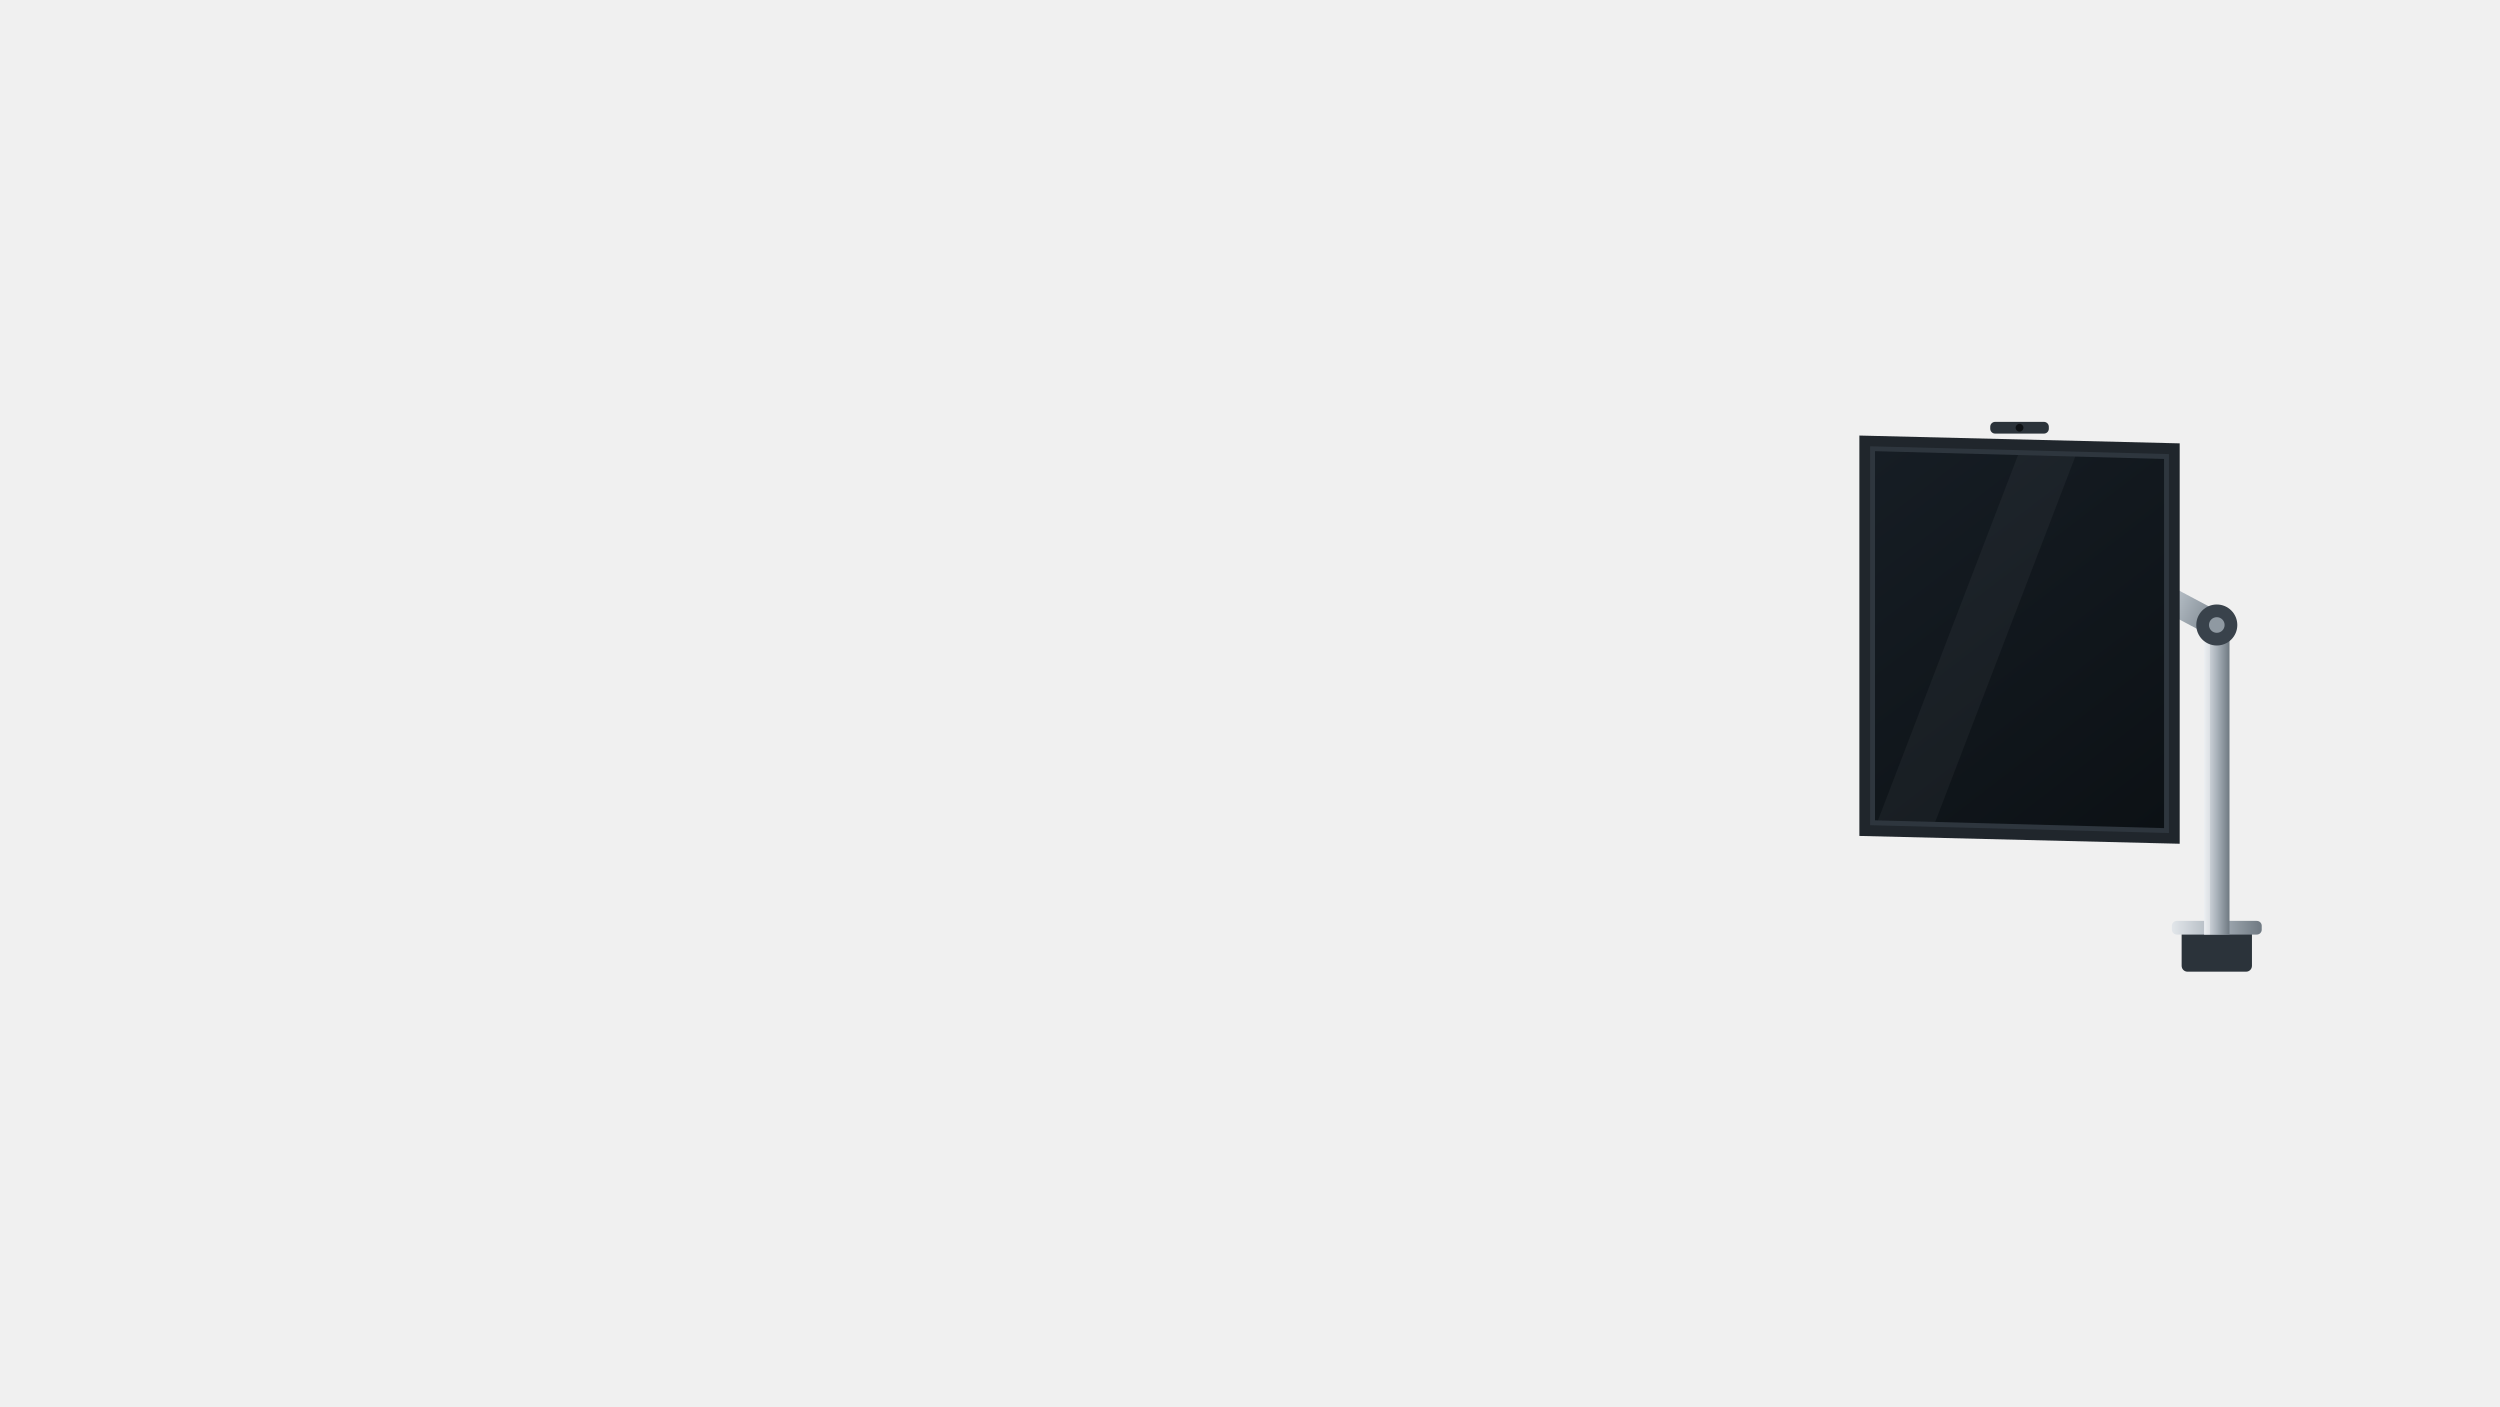
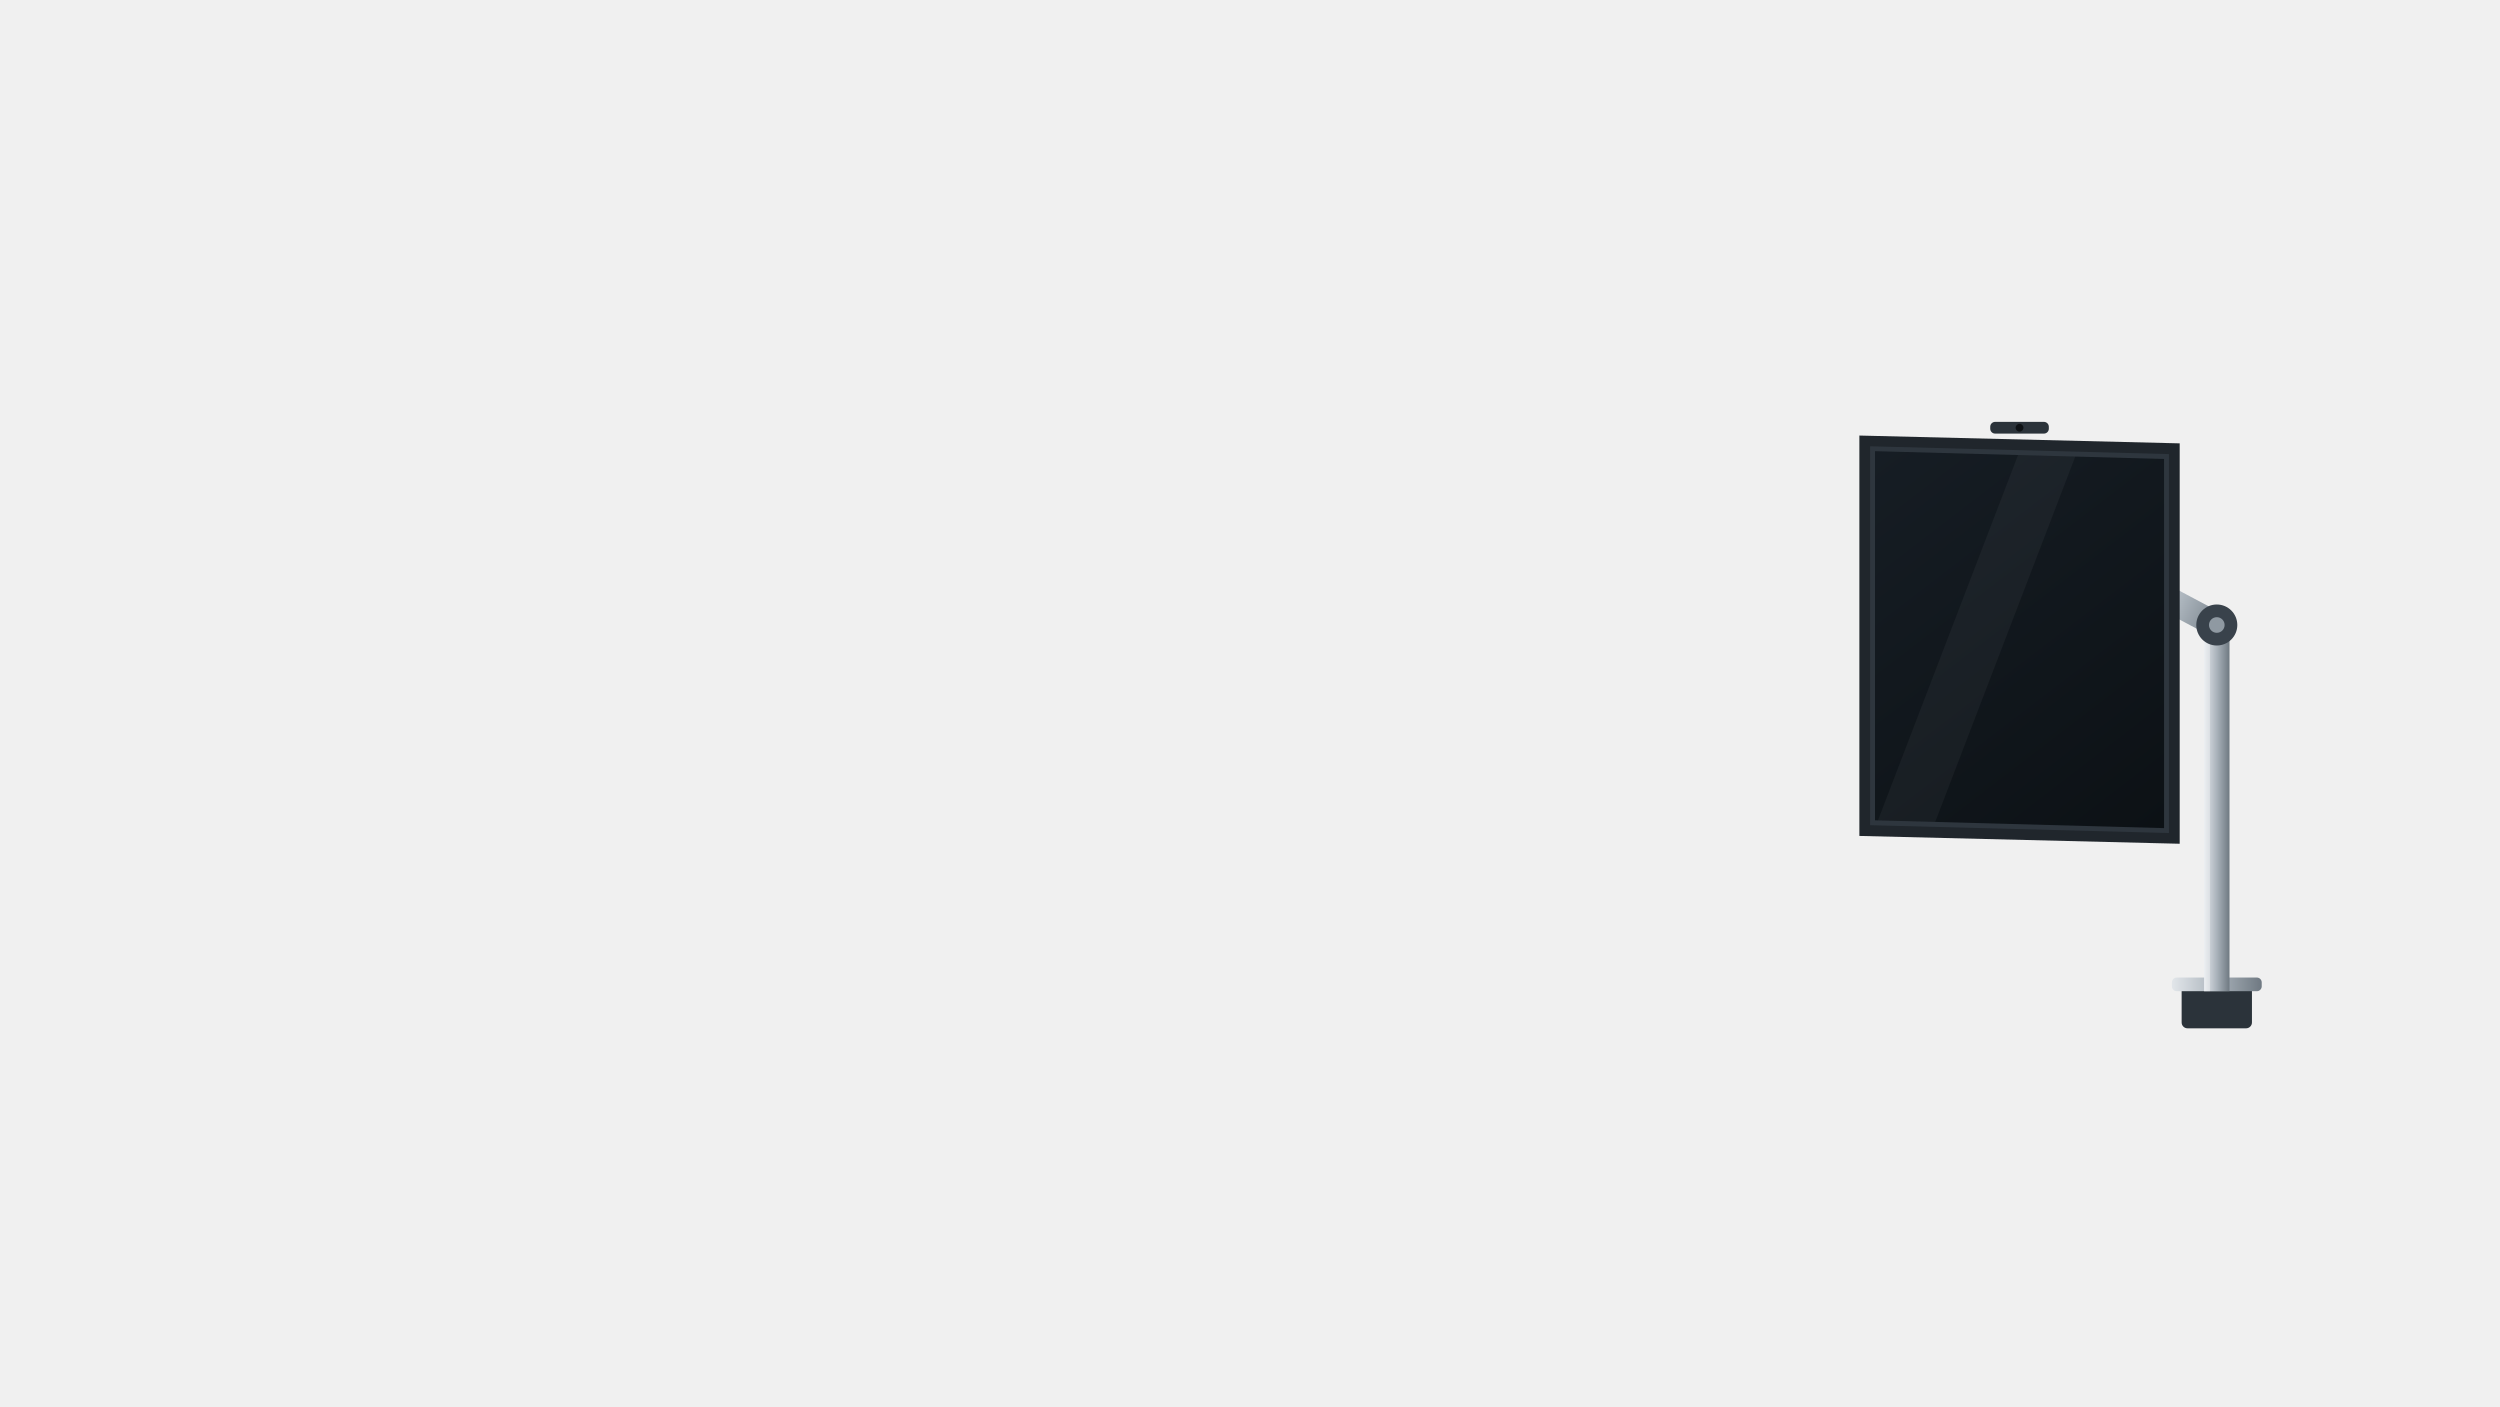
<svg xmlns="http://www.w3.org/2000/svg" width="2560" height="1440" viewBox="0 0 2560 1440">
  <defs>
    <linearGradient id="sideGlass" x1="1920" y1="462" x2="2216" y2="848" gradientUnits="userSpaceOnUse">
      <stop offset="0" stop-color="#161d24" />
      <stop offset="1" stop-color="#0c1115" />
    </linearGradient>
    <linearGradient id="armG" x1="0" y1="0" x2="1" y2="0">
      <stop offset="0" stop-color="#e2e6ea" />
      <stop offset="0.5" stop-color="#aab3bb" />
      <stop offset="1" stop-color="#6f7982" />
    </linearGradient>
    <clipPath id="sideClip">
      <polygon points="1920,462 2216,470 2216,848 1920,840" />
    </clipPath>
  </defs>
-   <rect x="2234" y="951" width="72" height="44" rx="6" fill="#2b333a" />
-   <rect x="2224" y="943" width="92" height="14" rx="5" fill="url(#armG)" />
-   <rect x="2257" y="636" width="26" height="321" fill="url(#armG)" />
-   <rect x="2257" y="636" width="6" height="321" fill="#ffffff" opacity="0.35" />
+   <rect x="2234" y="1009" width="72" height="44" rx="6" fill="#2b333a" />
+   <rect x="2224" y="1001" width="92" height="14" rx="5" fill="url(#armG)" />
+   <rect x="2257" y="636" width="26" height="379" fill="url(#armG)" />
+   <rect x="2257" y="636" width="6" height="379" fill="#ffffff" opacity="0.35" />
  <g transform="rotate(28 2270 640)">
    <rect x="2174" y="627" width="108" height="26" rx="13" fill="url(#armG)" />
  </g>
  <circle cx="2270" cy="640" r="21" fill="#39424b" />
  <circle cx="2270" cy="640" r="8" fill="#8f99a2" />
  <circle cx="2210" cy="588" r="17" fill="#39424b" />
  <rect x="2182" y="570" width="34" height="96" rx="8" fill="#39424b" />
  <polygon points="1904,446 2232,454 2232,864 1904,856" fill="#20262c" />
  <polygon points="1915,457 2221,465 2221,853 1915,845" fill="#2e363e" />
  <polygon points="1920,462 2216,470 2216,848 1920,840" fill="url(#sideGlass)" />
  <g clip-path="url(#sideClip)">
    <polygon points="1920,848 2068,462 2127.2,462 1979.2,848" fill="#ffffff" opacity="0.04" />
  </g>
  <rect x="2038" y="432" width="60" height="12" rx="5" fill="#2b333a" />
  <circle cx="2068" cy="438" r="4" fill="#0d1114" />
</svg>
